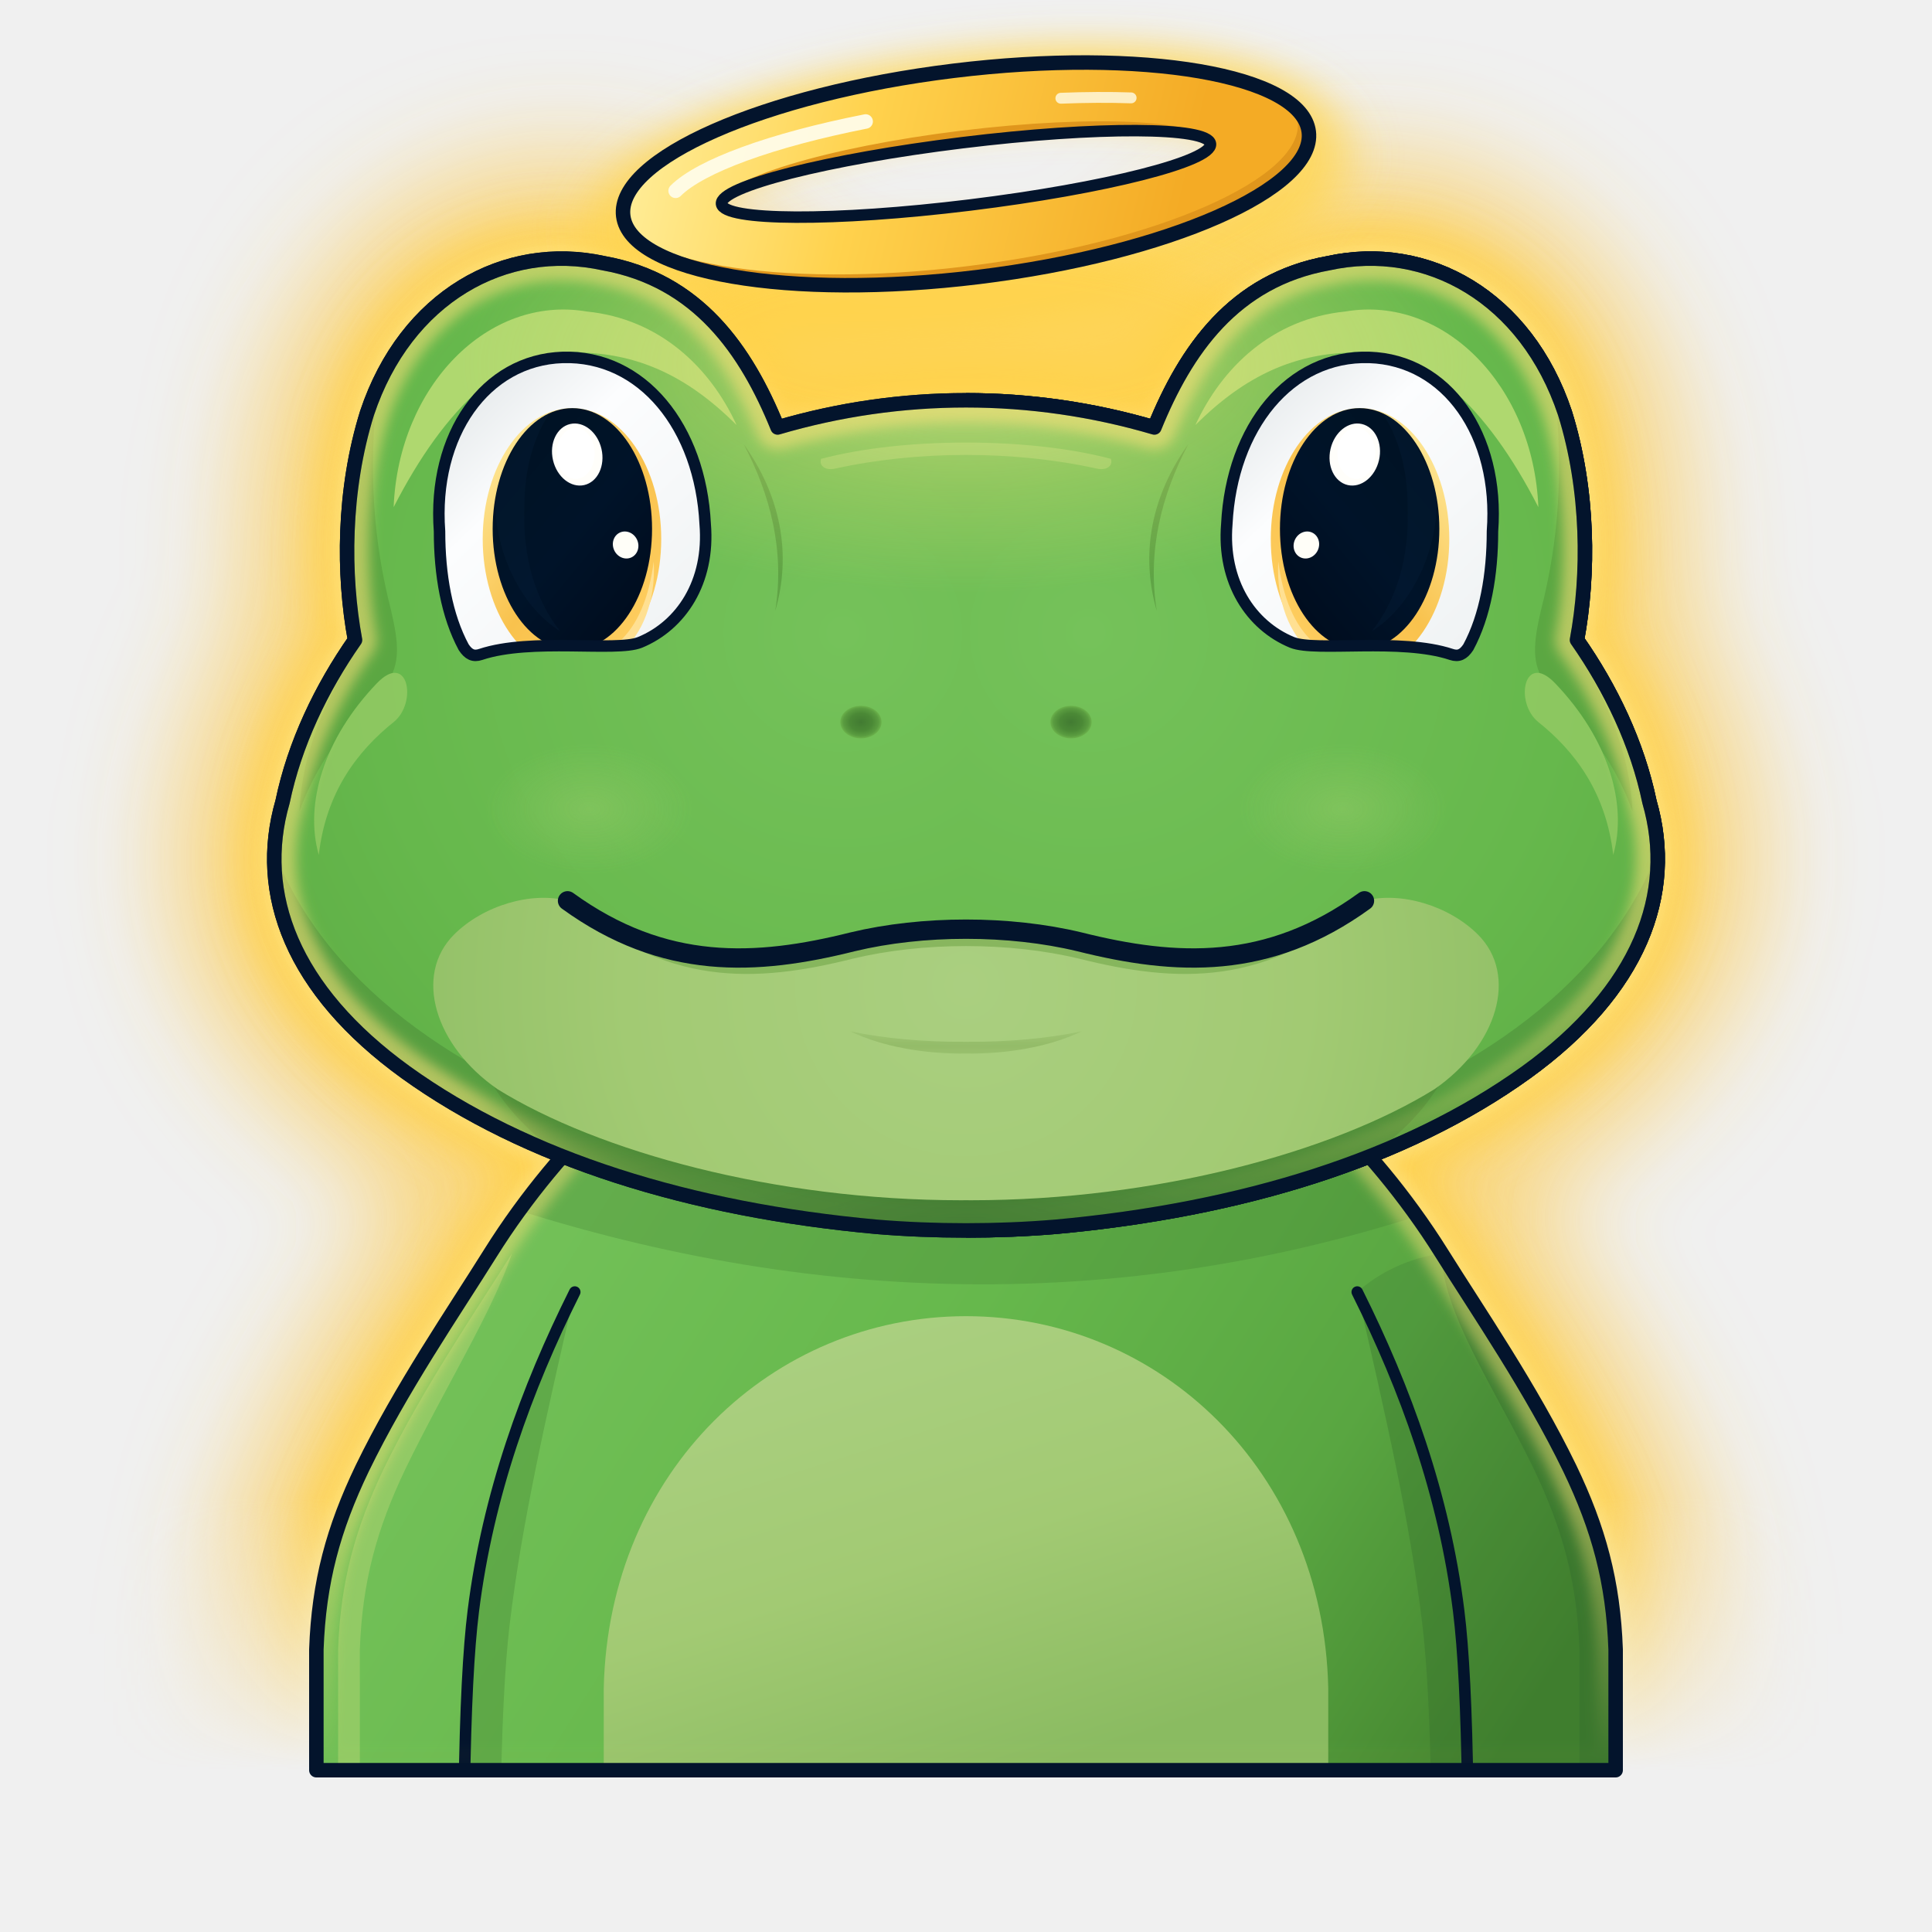
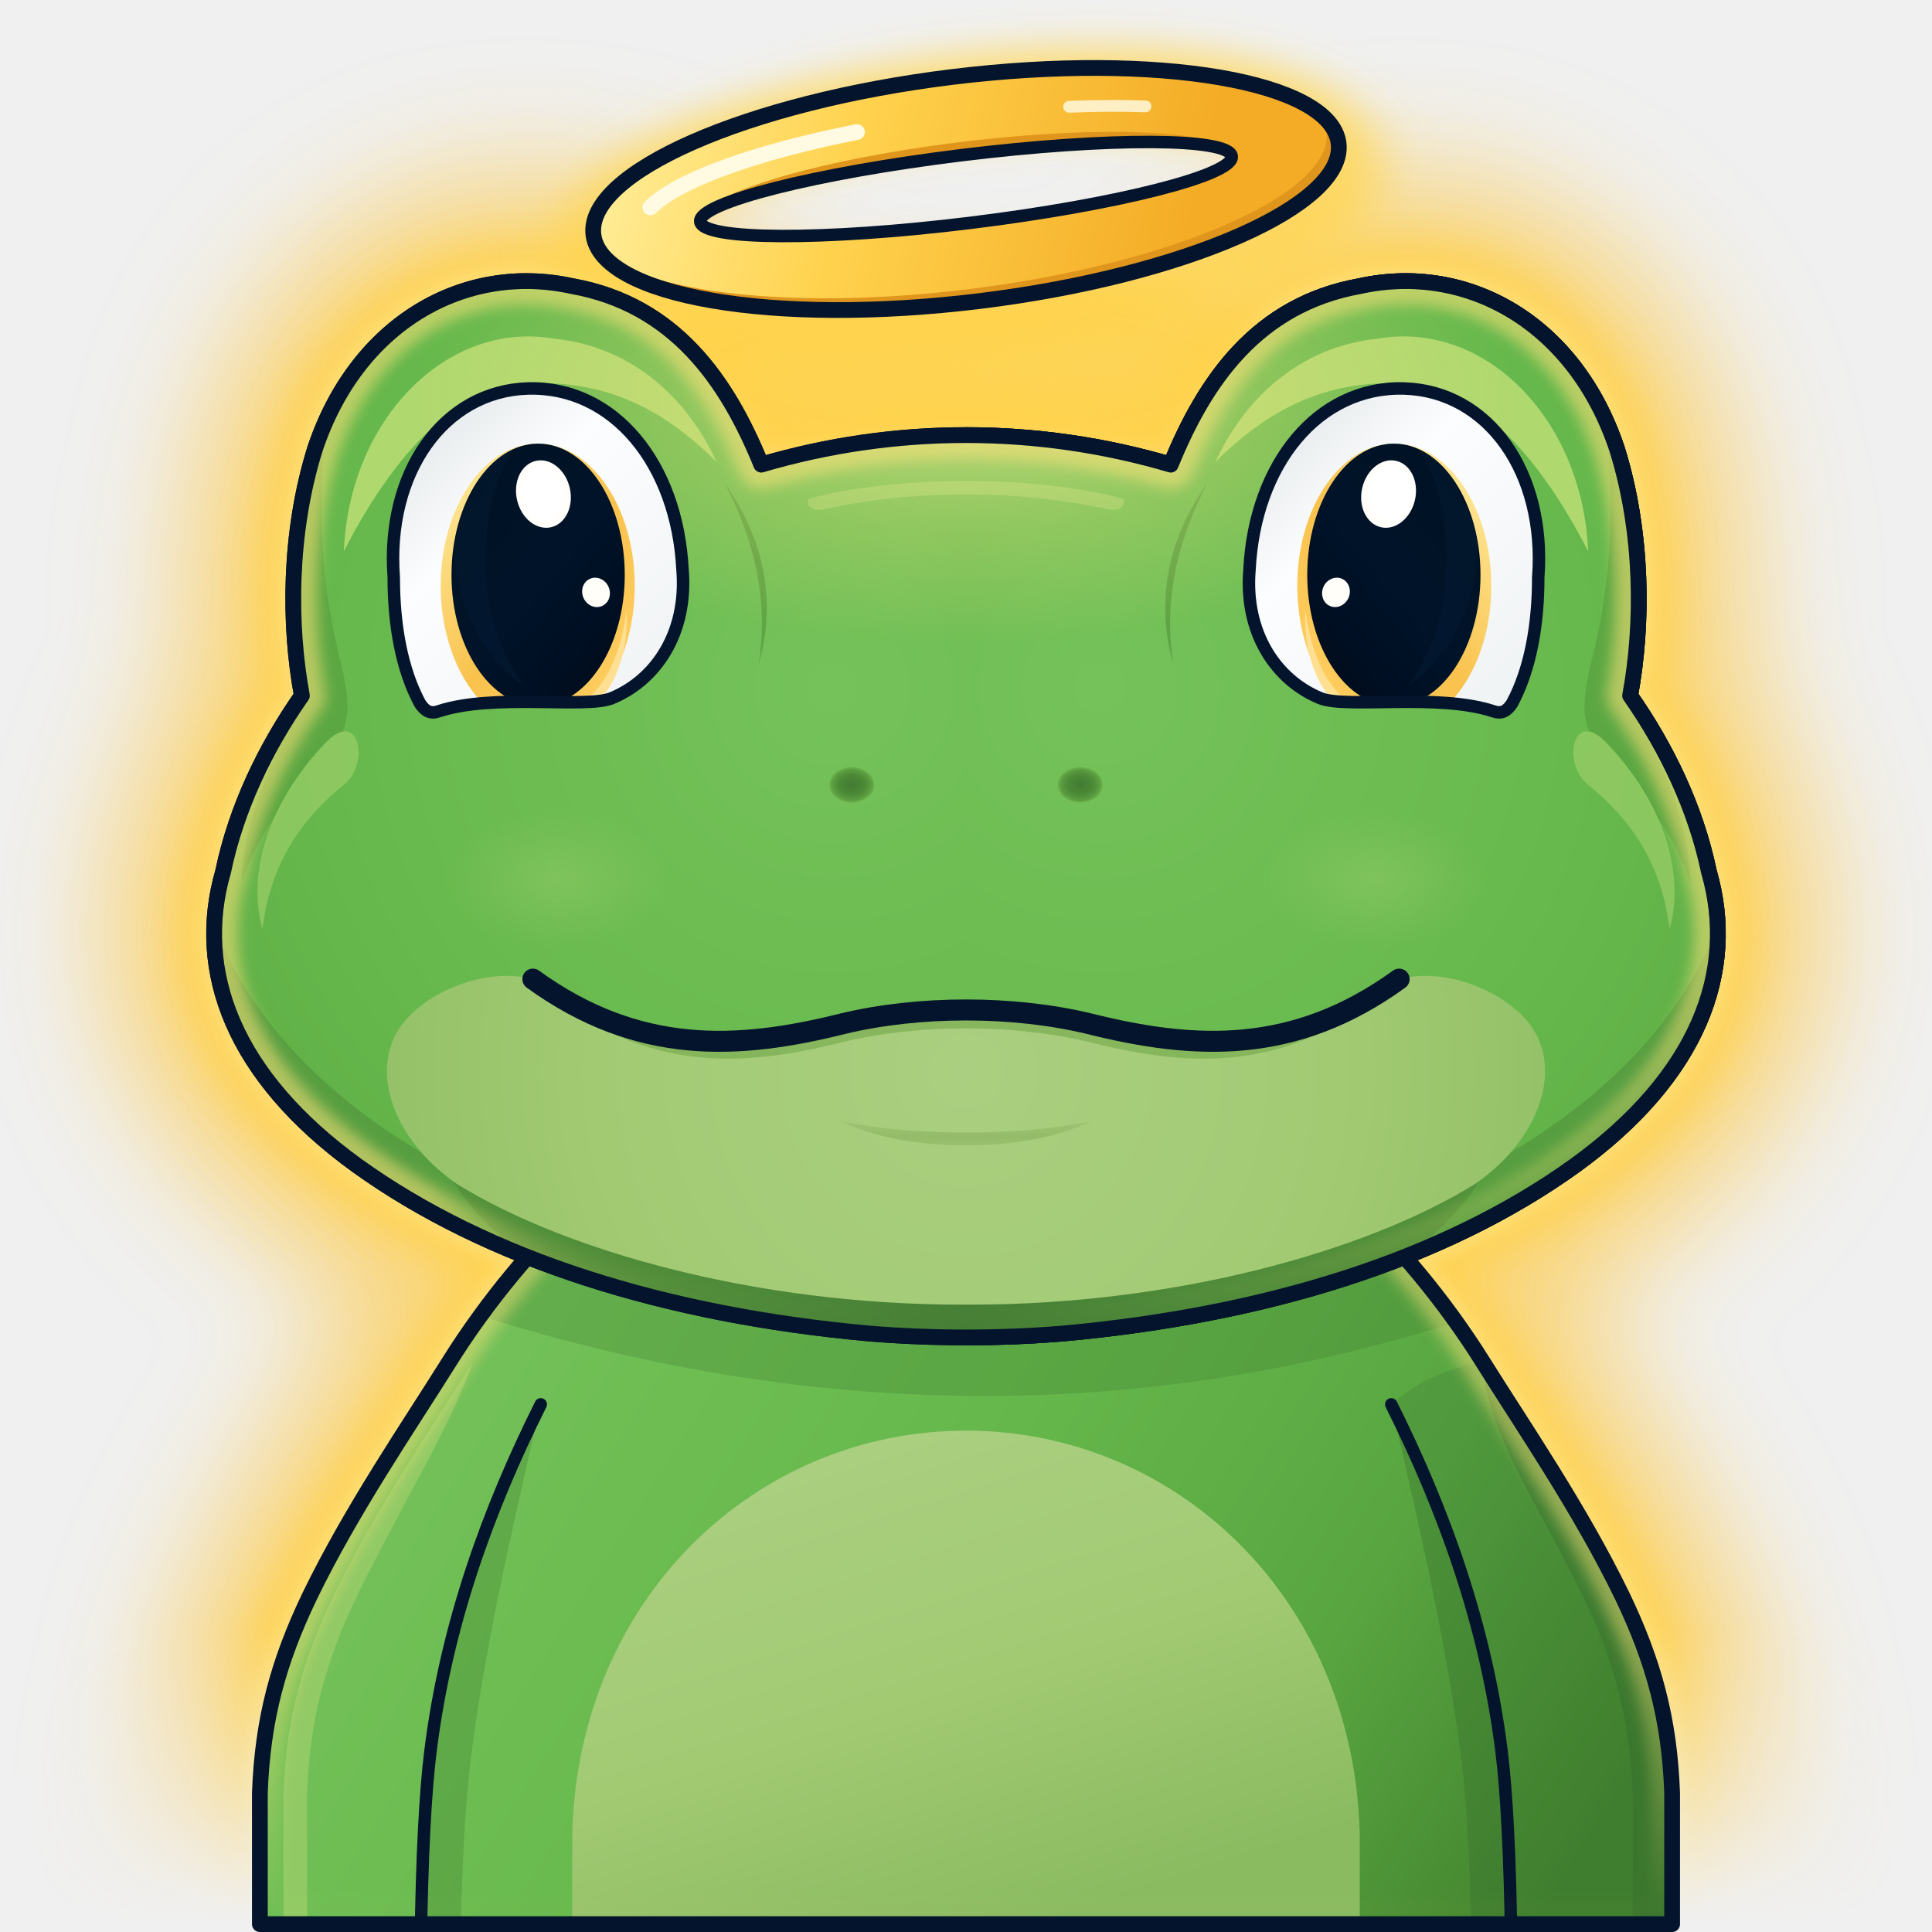
- <svg xmlns="http://www.w3.org/2000/svg" width="1000" height="1000" viewBox="100 17 800 800" role="img" aria-labelledby="icon-title icon-desc">
+ <svg xmlns="http://www.w3.org/2000/svg" width="1000" height="1000" viewBox="132 17 736 736" role="img" aria-labelledby="icon-title icon-desc">
  <defs>
    <linearGradient id="pupil" x1="0" y1="0" x2=".8" y2="1">
      <stop offset="0" stop-color="#001222" />
      <stop offset=".57" stop-color="#001329" />
      <stop offset="1" stop-color="#000c1d" />
    </linearGradient>
    <linearGradient id="edge-shade" x1="0" y1="0" x2=".8" y2="1">
      <stop offset="0" stop-color="#5c9f3d" />
      <stop offset=".63" stop-color="#488436" />
      <stop offset="1" stop-color="#2e5b28" />
    </linearGradient>
    <linearGradient id="eye-rim" x1="0" y1="0" x2=".85" y2="1">
      <stop offset="0" stop-color="#fff0a8" />
      <stop offset=".56" stop-color="#f9c24d" />
      <stop offset="1" stop-color="#ffcf62" />
    </linearGradient>
    <linearGradient id="eye-sclera" x1="0" y1="0" x2=".85" y2="1">
      <stop offset="0" stop-color="#dde2e4" />
      <stop offset=".4" stop-color="#fcfdfe" />
      <stop offset="1" stop-color="#f0f3f4" />
    </linearGradient>
    <linearGradient id="lip-shadow" x1="489" y1="442" x2="489" y2="458" gradientUnits="userSpaceOnUse">
      <stop stop-color="#729d47" stop-opacity=".1" />
      <stop offset=".5" stop-color="#729d47" stop-opacity=".38" />
      <stop offset="1" stop-color="#729d47" stop-opacity=".15" />
    </linearGradient>
    <linearGradient id="body-skin" x1="300" y1="500" x2="711" y2="760" gradientUnits="userSpaceOnUse">
      <stop offset="0" stop-color="#75c25a" />
      <stop offset=".42" stop-color="#66b84c" />
      <stop offset=".74" stop-color="#59a641" />
      <stop offset="1" stop-color="#43832e" />
    </linearGradient>
    <linearGradient id="belly" x1="470" y1="562" x2="530" y2="750" gradientUnits="userSpaceOnUse">
      <stop stop-color="#aacf80" />
      <stop offset=".5" stop-color="#a2ca73" />
      <stop offset="1" stop-color="#8abb61" />
    </linearGradient>
    <linearGradient id="fade" x1="0" y1="0" x2="0" y2="817" gradientUnits="userSpaceOnUse">
      <stop offset=".78" stop-color="#fff" />
      <stop offset=".918" stop-color="#fff" stop-opacity="0" />
    </linearGradient>
    <linearGradient id="gold" x1="357" y1="46" x2="585.8" y2="132" gradientUnits="userSpaceOnUse">
      <stop offset="0" stop-color="#fff2a6" />
      <stop offset=".45" stop-color="#ffd24d" />
      <stop offset="1" stop-color="#f4ab25" />
    </linearGradient>
    <radialGradient id="skin" cx="449" cy="279" r="470" gradientUnits="userSpaceOnUse">
      <stop offset="0" stop-color="#75c25a" />
      <stop offset=".42" stop-color="#66b84c" />
      <stop offset=".74" stop-color="#59a641" />
      <stop offset="1" stop-color="#43832e" />
    </radialGradient>
    <radialGradient id="nose-dimple">
      <stop stop-color="#427b32" />
      <stop offset=".55" stop-color="#4b8936" />
      <stop offset=".85" stop-color="#5a9c40" />
      <stop offset="1" stop-color="#6bb24b" />
    </radialGradient>
    <radialGradient id="cheek-light">
      <stop stop-color="#a2d16f" stop-opacity=".45" />
      <stop offset=".5" stop-color="#a2d16f" stop-opacity=".22" />
      <stop offset="1" stop-color="#a2d16f" stop-opacity="0" />
    </radialGradient>
    <radialGradient id="muzzle" cx="500" cy="425" r="283" gradientUnits="userSpaceOnUse">
      <stop stop-color="#aacf80" />
      <stop offset=".5" stop-color="#a2ca73" />
      <stop offset="1" stop-color="#8abb61" />
    </radialGradient>
    <radialGradient id="crown" cx="500" cy="168" r="210" gradientUnits="userSpaceOnUse" gradientTransform="translate(500 168) scale(1 .45) translate(-500 -168)">
      <stop offset="0" stop-color="#fff1a0" stop-opacity=".55" />
      <stop offset=".55" stop-color="#ffe680" stop-opacity=".22" />
      <stop offset="1" stop-color="#ffe680" stop-opacity="0" />
    </radialGradient>
    <clipPath id="head-clip">
      <path d="M 247 282 C 242 255 242 220 252 188 C 268 140 309 117 350 126 C 389 133 409 162 422 194 C 473 179 527 179 578 194 C 591 162 611 133 650 126 C 691 117 732 140 748 188 C 758 220 758 255 753 282 C 767 302 778 325 783 349 C 794 387 779 427 732 461 C 682 497 614 518 537 525 C 513 527 487 527 463 525 C 386 518 318 497 268 461 C 221 427 206 387 217 349 C 222 325 233 302 247 282 Z" />
    </clipPath>
    <clipPath id="body-clip">
      <path d="M 352 476 C 336 491 318 512 303 536 C 288 560 266 592 250 625 C 238 650 232 672 231 700 L 231 750 L 769 750 L 769 700 C 768 672 762 650 750 625 C 734 592 712 560 697 536 C 682 512 664 491 648 476 Z" />
    </clipPath>
    <clipPath id="ring-clip">
      <path d="M 357 89 A 143 43 0 1 0 643 89 A 143 43 0 1 0 357 89 Z M 398 89 A 102 13 0 1 1 602 89 A 102 13 0 1 1 398 89 Z" clip-rule="evenodd" />
    </clipPath>
    <filter id="blur-wide" x="100" y="17" width="800" height="800" filterUnits="userSpaceOnUse">
      <feGaussianBlur stdDeviation="22" />
    </filter>
    <filter id="blur-mid" x="100" y="17" width="800" height="800" filterUnits="userSpaceOnUse">
      <feGaussianBlur stdDeviation="9" />
    </filter>
    <filter id="blur-tight" x="100" y="17" width="800" height="800" filterUnits="userSpaceOnUse">
      <feGaussianBlur stdDeviation="2.5" />
    </filter>
    <mask id="aura-fade" x="100" y="17" width="800" height="800" maskUnits="userSpaceOnUse">
      <rect x="100" y="17" width="800" height="800" fill="url(#fade)" />
    </mask>
    <mask id="rim-fade" x="100" y="17" width="800" height="800" maskUnits="userSpaceOnUse">
      <rect x="100" y="17" width="800" height="800" fill="#fff" />
      <path d="M 806 352 C 796 398 778 423.67 737 451 C 653 507 465 526 341 479 C 326.81 473.65 313.43 467.59 301 460.83 C 325 508 399 531 463 537 C 536 544 620 530 686 507 C 752 486 798 450 808 407 Z" fill="#000" filter="url(#blur-mid)" />
    </mask>
    <clipPath id="mirror-half">
      <rect x="-4500" y="-5000" width="5000" height="10000" />
    </clipPath>
  </defs>
  <g stroke-linejoin="round" mask="url(#aura-fade)">
    <g opacity=".6" fill="#ffc531" stroke="#ffc531" stroke-width="84" filter="url(#blur-wide)">
      <path d="M 247 282 C 242 255 242 220 252 188 C 268 140 309 117 350 126 C 389 133 409 162 422 194 C 473 179 527 179 578 194 C 591 162 611 133 650 126 C 691 117 732 140 748 188 C 758 220 758 255 753 282 C 767 302 778 325 783 349 C 794 387 779 427 732 461 C 682 497 614 518 537 525 C 513 527 487 527 463 525 C 386 518 318 497 268 461 C 221 427 206 387 217 349 C 222 325 233 302 247 282 Z" />
      <path d="M 352 476 C 336 491 318 512 303 536 C 288 560 266 592 250 625 C 238 650 232 672 231 700 L 231 750 L 769 750 L 769 700 C 768 672 762 650 750 625 C 734 592 712 560 697 536 C 682 512 664 491 648 476 Z" />
    </g>
    <g opacity=".8" fill="#ffd24a" stroke="#ffd24a" stroke-width="30" filter="url(#blur-mid)">
      <path d="M 247 282 C 242 255 242 220 252 188 C 268 140 309 117 350 126 C 389 133 409 162 422 194 C 473 179 527 179 578 194 C 591 162 611 133 650 126 C 691 117 732 140 748 188 C 758 220 758 255 753 282 C 767 302 778 325 783 349 C 794 387 779 427 732 461 C 682 497 614 518 537 525 C 513 527 487 527 463 525 C 386 518 318 497 268 461 C 221 427 206 387 217 349 C 222 325 233 302 247 282 Z" />
      <path d="M 352 476 C 336 491 318 512 303 536 C 288 560 266 592 250 625 C 238 650 232 672 231 700 L 231 750 L 769 750 L 769 700 C 768 672 762 650 750 625 C 734 592 712 560 697 536 C 682 512 664 491 648 476 Z" />
    </g>
    <g opacity=".5" fill="#ffe78a" stroke="#ffe78a" stroke-width="12" filter="url(#blur-tight)">
      <path d="M 247 282 C 242 255 242 220 252 188 C 268 140 309 117 350 126 C 389 133 409 162 422 194 C 473 179 527 179 578 194 C 591 162 611 133 650 126 C 691 117 732 140 748 188 C 758 220 758 255 753 282 C 767 302 778 325 783 349 C 794 387 779 427 732 461 C 682 497 614 518 537 525 C 513 527 487 527 463 525 C 386 518 318 497 268 461 C 221 427 206 387 217 349 C 222 325 233 302 247 282 Z" />
      <path d="M 352 476 C 336 491 318 512 303 536 C 288 560 266 592 250 625 C 238 650 232 672 231 700 L 231 750 L 769 750 L 769 700 C 768 672 762 650 750 625 C 734 592 712 560 697 536 C 682 512 664 491 648 476 Z" />
    </g>
  </g>
  <g transform="rotate(-7 500 89)" opacity=".85" filter="url(#blur-mid)">
    <path d="M 357 89 A 143 43 0 1 0 643 89 A 143 43 0 1 0 357 89 Z" transform="translate(0 8)" fill="none" stroke="#ffd54f" stroke-width="30" />
  </g>
  <ellipse cx="500" cy="158" rx="125" ry="42" opacity=".8" fill="#ffd24a" filter="url(#blur-mid)" />
  <g stroke="#03142c" stroke-linecap="round" stroke-linejoin="round" stroke-width="6">
    <g id="body">
      <path d="M 352 476 C 336 491 318 512 303 536 C 288 560 266 592 250 625 C 238 650 232 672 231 700 L 231 750 L 769 750 L 769 700 C 768 672 762 650 750 625 C 734 592 712 560 697 536 C 682 512 664 491 648 476 Z" fill="url(#body-skin)" stroke="none" />
      <g stroke="none" clip-path="url(#body-clip)">
        <path d="M 697 536 C 712 560 734 592 750 625 C 762 650 768 672 769 700 L 769 900 L 707 900 C 709 780 708 716 704 684 C 698 636 682 592 662 552 C 671 544 683 538 697 536 Z" opacity=".22" fill="#346c2d" />
        <path d="M 312 536 C 297 560 275 592 259 625 C 247 650 241 672 240 700 L 240 900 L 249 900 L 249 700 C 250 672 256 650 268 625 C 284 592 304 560 312 536 Z" opacity=".7" fill="#a0cf6b" />
        <path d="M 697 536 C 724 560 746 592 762 625 C 774 650 780 672 781 700 L 781 900 L 754 900 L 754 700 C 753 672 747 650 735 625 C 719 592 697 560 697 536 Z" opacity=".45" fill="#346c2d" />
        <path d="M 338 552 C 318 592 302 636 296 684 C 292 716 291 780 293 900 L 308 900 C 306 790 307 724 311 690 C 316 648 326 604 338 552 Z" opacity=".32" fill="#3f7d2e" />
        <path d="M 662 552 C 682 592 698 636 704 684 C 708 716 709 780 707 900 L 692 900 C 694 790 693 724 689 690 C 684 648 674 604 662 552 Z" opacity=".35" fill="#346e2c" />
        <path d="M 500 562 C 420 562 352 626 350 716 L 350 760 L 650 760 L 650 716 C 648 626 580 562 500 562 Z" fill="url(#belly)" />
        <path d="M 296 468 C 417 528 588 536 712 468 L 712 512 C 567 565 426 557 296 512 Z" opacity=".28" fill="#3e7930" />
      </g>
      <g clip-path="url(#body-clip)">
        <path d="M 338 552 C 318 592 302 636 296 684 C 292 716 291 780 293 900" fill="none" stroke-width="4.75" />
        <path d="M 662 552 C 682 592 698 636 704 684 C 708 716 709 780 707 900" fill="none" stroke-width="4.75" />
      </g>
      <g id="outfit-body" clip-path="url(#body-clip)">
        <g mask="url(#aura-fade)">
          <path d="M 352 476 C 336 491 318 512 303 536 C 288 560 266 592 250 625 C 238 650 232 672 231 700 L 231 750 L 769 750 L 769 700 C 768 672 762 650 750 625 C 734 592 712 560 697 536 C 682 512 664 491 648 476 Z" opacity=".45" fill="none" stroke="#ffe27a" stroke-width="16" filter="url(#blur-tight)" />
        </g>
      </g>
      <path d="M 352 476 C 336 491 318 512 303 536 C 288 560 266 592 250 625 C 238 650 232 672 231 700 L 231 750 L 769 750 L 769 700 C 768 672 762 650 750 625 C 734 592 712 560 697 536 C 682 512 664 491 648 476 Z" fill="none" stroke="#03142c" />
    </g>
    <g id="head">
      <path d="M 247 282 C 242 255 242 220 252 188 C 268 140 309 117 350 126 C 389 133 409 162 422 194 C 473 179 527 179 578 194 C 591 162 611 133 650 126 C 691 117 732 140 748 188 C 758 220 758 255 753 282 C 767 302 778 325 783 349 C 794 387 779 427 732 461 C 682 497 614 518 537 525 C 513 527 487 527 463 525 C 386 518 318 497 268 461 C 221 427 206 387 217 349 C 222 325 233 302 247 282 Z" fill="url(#skin)" stroke="#03142c" />
      <g stroke="none" clip-path="url(#head-clip)">
        <path d="M 208 352 C 222 410 272 453 341 479 C 465 526 640.56 500.65 724.56 444.65 C 765.56 417.32 781.5 396.96 791.5 350.96 C 798.5 416.96 777.88 459.33 717.88 489.33 C 627.88 538.33 458 562 328 515 C 245 485 195 433 196 386 Z" opacity=".45" fill="#488436" />
        <path d="M 263 227 C 265 177 302 139 343 146 C 373 149 394 169 405 193 C 384 172 364 164 342 163 C 311 159 284 186 263 227 Z" fill="#afd86f" />
        <path d="M 440 207 C 474 198 526 198 560 207 C 561 210 558 212 554 211 C 520 203.5 480 203.5 446 211 C 442 212 439 210 440 207 Z" opacity=".65" fill="#a2d370" stroke="none" stroke-linecap="round" stroke-width="8" />
        <path d="M 408 201 C 423 222 428 246 421 270 C 425 245 419 222 408 201 Z" opacity=".55" fill="#518d37" stroke="none" />
        <path d="M 255 183 C 239 220 245 260 250 281 C 234 308 225 329 224 353 C 233 328 247 315 260 300 C 266 292 265 283 262 270 C 254 239 253 211 256 180 Z" opacity=".5" fill="#4f9637" stroke="none" />
        <path d="M 256 300 C 234 323 226 350 232 371 C 235 345 248 328 263 316 C 273 308 269 286.4 256 300 Z" fill="url(#skin)" />
        <path d="M 256 300 C 234 323 226 350 232 371 C 235 345 248 328 263 316 C 273 308 269 286.4 256 300 Z" opacity=".65" fill="#a0cf6a" />
        <path d="M 791.5 350.96 C 781.5 396.96 765.56 417.32 724.56 444.65 C 640.56 500.65 465 526 341 479 C 326.81 473.65 313.43 467.59 301 460.83 C 325 508 399 531 463 537 C 536 544 614.08 524.37 680.08 501.37 C 746.08 480.37 784.23 446.56 794.23 403.56 Z" opacity=".86" fill="url(#edge-shade)" stroke="none" />
        <path d="M 335 390 C 375 419 413 417 453 407 C 482 400 518 400 547 407 C 587 417 625 419 665 390 C 680 386 700 392 712 404 C 728.8 420.8 720 450 692 467 C 651 493 575 514 498 514 C 421 514 348 494 306 468 C 280 450 271.2 420.8 288 404 C 300 392 320 386 335 390 Z" fill="url(#muzzle)" />
        <path d="M 335 390 C 375 419 413 417 453 407 C 482 400 518 400 547 407 C 587 417 625 419 665 390 C 625 426 587 424 547 414 C 518 407 482 407 453 414 C 413 424 375 426 335 390 Z" opacity=".6" fill="#72a749" />
        <ellipse cx="344" cy="352" rx="43" ry="27" opacity=".8" fill="url(#cheek-light)" />
        <path d="M 452 444 C 480 450 519 450 548 443 C 522 456 479 457 452 444 Z" fill="url(#lip-shadow)" />
        <ellipse cx="500" cy="168" rx="210" ry="95" fill="url(#crown)" />
      </g>
      <g transform="matrix(-1 0 0 1 1000 0)">
        <g clip-path="url(#mirror-half)">
          <path d="M 247 282 C 242 255 242 220 252 188 C 268 140 309 117 350 126 C 389 133 409 162 422 194 C 473 179 527 179 578 194 C 591 162 611 133 650 126 C 691 117 732 140 748 188 C 758 220 758 255 753 282 C 767 302 778 325 783 349 C 794 387 779 427 732 461 C 682 497 614 518 537 525 C 513 527 487 527 463 525 C 386 518 318 497 268 461 C 221 427 206 387 217 349 C 222 325 233 302 247 282 Z" fill="url(#skin)" stroke="#03142c" />
          <g stroke="none" clip-path="url(#head-clip)">
            <path d="M 208 352 C 222 410 272 453 341 479 C 465 526 640.56 500.65 724.56 444.65 C 765.56 417.32 781.5 396.96 791.5 350.96 C 798.5 416.96 777.88 459.33 717.88 489.33 C 627.88 538.33 458 562 328 515 C 245 485 195 433 196 386 Z" opacity=".45" fill="#488436" />
            <path d="M 263 227 C 265 177 302 139 343 146 C 373 149 394 169 405 193 C 384 172 364 164 342 163 C 311 159 284 186 263 227 Z" fill="#afd86f" />
            <path d="M 440 207 C 474 198 526 198 560 207 C 561 210 558 212 554 211 C 520 203.5 480 203.5 446 211 C 442 212 439 210 440 207 Z" opacity=".65" fill="#a2d370" stroke="none" stroke-linecap="round" stroke-width="8" />
            <path d="M 408 201 C 423 222 428 246 421 270 C 425 245 419 222 408 201 Z" opacity=".55" fill="#518d37" stroke="none" />
            <path d="M 255 183 C 239 220 245 260 250 281 C 234 308 225 329 224 353 C 233 328 247 315 260 300 C 266 292 265 283 262 270 C 254 239 253 211 256 180 Z" opacity=".5" fill="#4f9637" stroke="none" />
            <path d="M 256 300 C 234 323 226 350 232 371 C 235 345 248 328 263 316 C 273 308 269 286.4 256 300 Z" fill="url(#skin)" />
            <path d="M 256 300 C 234 323 226 350 232 371 C 235 345 248 328 263 316 C 273 308 269 286.4 256 300 Z" opacity=".65" fill="#a0cf6a" />
            <path d="M 791.5 350.96 C 781.5 396.96 765.56 417.32 724.56 444.65 C 640.56 500.65 465 526 341 479 C 326.81 473.65 313.43 467.59 301 460.83 C 325 508 399 531 463 537 C 536 544 614.08 524.37 680.08 501.37 C 746.08 480.37 784.23 446.56 794.23 403.56 Z" opacity=".86" fill="url(#edge-shade)" stroke="none" />
            <path d="M 335 390 C 375 419 413 417 453 407 C 482 400 518 400 547 407 C 587 417 625 419 665 390 C 680 386 700 392 712 404 C 728.8 420.8 720 450 692 467 C 651 493 575 514 498 514 C 421 514 348 494 306 468 C 280 450 271.2 420.8 288 404 C 300 392 320 386 335 390 Z" fill="url(#muzzle)" />
            <path d="M 335 390 C 375 419 413 417 453 407 C 482 400 518 400 547 407 C 587 417 625 419 665 390 C 625 426 587 424 547 414 C 518 407 482 407 453 414 C 413 424 375 426 335 390 Z" opacity=".6" fill="#72a749" />
            <ellipse cx="344" cy="352" rx="43" ry="27" opacity=".8" fill="url(#cheek-light)" />
            <path d="M 452 444 C 480 450 519 450 548 443 C 522 456 479 457 452 444 Z" fill="url(#lip-shadow)" />
            <ellipse cx="500" cy="168" rx="210" ry="95" fill="url(#crown)" />
          </g>
        </g>
      </g>
      <g id="eyes">
        <g id="left-eye">
          <clipPath id="left-eye-aperture">
            <path d="M 282 237 C 279 197 301 166 333 165 C 366 164 390 194 392 234 C 394 258 382 276 365 283 C 355 287 320 281 299 288 C 296 289 294 288 292 285 C 285 272 282 255 282 237 Z" />
          </clipPath>
          <path d="M 282 237 C 279 197 301 166 333 165 C 366 164 390 194 392 234 C 394 258 382 276 365 283 C 355 287 320 281 299 288 C 296 289 294 288 292 285 C 285 272 282 255 282 237 Z" fill="url(#eye-sclera)" stroke="none" />
          <g stroke="none" clip-path="url(#left-eye-aperture)">
            <ellipse cx="336.84" cy="240.2" rx="36.96" ry="54.2" fill="url(#eye-rim)" />
            <path d="M 304 236 A 33 50 0 1 0 370 236 A 33 50 0 1 0 304 236 Z" fill="url(#pupil)" />
            <path d="M 310.68 207.77 C 314.37 198.15 320.84 190.93 327.3 188.52 C 320.84 198.15 317.14 211.78 317.14 226.22 C 316.22 247.88 321.76 265.53 331.92 278.36 C 318.07 269.54 308.83 252.69 306.06 235.85 C 304.22 226.22 305.14 216.6 310.68 207.77 Z" opacity=".25" fill="#092440" />
            <path d="M 370.69 249.48 C 371.62 265.53 366.08 279.97 356.84 287.18 C 345.76 295.21 333.76 290.39 325.45 283.98 C 336.53 290.39 347.61 289.59 355.92 283.17 C 364.23 275.96 368.85 263.92 370.69 249.48 Z" fill="#ffe092" />
            <ellipse cx="339.02" cy="205.21" rx="10.3" ry="12.97" transform="rotate(-13 339.02 205.21)" fill="#fffefa" />
            <ellipse cx="338.38" cy="204.73" rx="7.85" ry="10.59" fill="#fff" />
            <ellipse cx="359.06" cy="242.67" rx="5.21" ry="5.67" transform="rotate(-24.75 359.06 242.67)" fill="#fffef8" />
          </g>
          <path d="M 282 237 C 279 197 301 166 333 165 C 366 164 390 194 392 234 C 394 258 382 276 365 283 C 355 287 320 281 299 288 C 296 289 294 288 292 285 C 285 272 282 255 282 237 Z" fill="none" stroke="#03142c" stroke-width="4.75" />
        </g>
        <g id="right-eye">
          <clipPath id="right-eye-aperture">
            <path d="M 718 237 C 721 197 699 166 667 165 C 634 164 610 194 608 234 C 606 258 618 276 635 283 C 645 287 680 281 701 288 C 704 289 706 288 708 285 C 715 272 718 255 718 237 Z" />
          </clipPath>
          <path d="M 718 237 C 721 197 699 166 667 165 C 634 164 610 194 608 234 C 606 258 618 276 635 283 C 645 287 680 281 701 288 C 704 289 706 288 708 285 C 715 272 718 255 718 237 Z" fill="url(#eye-sclera)" stroke="none" />
          <g stroke="none" clip-path="url(#right-eye-aperture)">
            <ellipse cx="662.84" cy="240.2" rx="36.96" ry="54.2" fill="url(#eye-rim)" transform="matrix(-1 0 0 1 1326 0)" />
            <path d="M 630 236 A 33 50 0 1 0 696 236 A 33 50 0 1 0 630 236 Z" fill="url(#pupil)" transform="matrix(-1 0 0 1 1326 0)" />
            <path d="M 636.68 207.77 C 640.37 198.15 646.84 190.93 653.3 188.52 C 646.84 198.15 643.14 211.78 643.14 226.22 C 642.22 247.88 647.76 265.53 657.92 278.36 C 644.07 269.54 634.83 252.69 632.06 235.85 C 630.22 226.22 631.14 216.6 636.68 207.77 Z" opacity=".25" fill="#092440" transform="matrix(-1 0 0 1 1326 0)" />
            <path d="M 696.69 249.48 C 697.62 265.53 692.08 279.97 682.84 287.18 C 671.76 295.21 659.76 290.39 651.45 283.98 C 662.53 290.39 673.61 289.59 681.92 283.17 C 690.23 275.96 694.85 263.92 696.69 249.48 Z" fill="#ffe092" transform="matrix(-1 0 0 1 1326 0)" />
            <ellipse cx="665.02" cy="205.21" rx="10.3" ry="12.97" transform="matrix(-1 0 0 1 1326 0) rotate(-13 665.02 205.21)" fill="#fffefa" />
            <ellipse cx="664.38" cy="204.73" rx="7.85" ry="10.59" fill="#fff" transform="matrix(-1 0 0 1 1326 0)" />
            <ellipse cx="685.06" cy="242.67" rx="5.21" ry="5.67" transform="matrix(-1 0 0 1 1326 0) rotate(-24.75 685.06 242.67)" fill="#fffef8" />
          </g>
          <path d="M 718 237 C 721 197 699 166 667 165 C 634 164 610 194 608 234 C 606 258 618 276 635 283 C 645 287 680 281 701 288 C 704 289 706 288 708 285 C 715 272 718 255 718 237 Z" fill="none" stroke="#03142c" stroke-width="4.75" />
        </g>
      </g>
      <g id="expression" fill="none">
        <g id="nose" fill="url(#nose-dimple)" stroke="none">
          <path d="M 447.95 316 A 8.55 6.75 0 1 0 465.05 316 A 8.55 6.75 0 1 0 447.95 316 Z" />
          <path d="M 534.95 316 A 8.55 6.75 0 1 0 552.05 316 A 8.55 6.75 0 1 0 534.95 316 Z" />
        </g>
        <path id="profile-smile" d="M 335 390 C 375 419 413 417 453 407 C 482 400 518 400 547 407 C 587 417 625 419 665 390" fill="none" stroke="#03142c" stroke-linecap="round" stroke-width="8" />
      </g>
      <g stroke="none" clip-path="url(#head-clip)">
        <g mask="url(#rim-fade)">
          <path d="M 247 282 C 242 255 242 220 252 188 C 268 140 309 117 350 126 C 389 133 409 162 422 194 C 473 179 527 179 578 194 C 591 162 611 133 650 126 C 691 117 732 140 748 188 C 758 220 758 255 753 282 C 767 302 778 325 783 349 C 794 387 779 427 732 461 C 682 497 614 518 537 525 C 513 527 487 527 463 525 C 386 518 318 497 268 461 C 221 427 206 387 217 349 C 222 325 233 302 247 282 Z" opacity=".55" fill="none" stroke="#ffe27a" stroke-width="18" filter="url(#blur-tight)" />
        </g>
      </g>
      <path d="M 247 282 C 242 255 242 220 252 188 C 268 140 309 117 350 126 C 389 133 409 162 422 194 C 473 179 527 179 578 194 C 591 162 611 133 650 126 C 691 117 732 140 748 188 C 758 220 758 255 753 282 C 767 302 778 325 783 349 C 794 387 779 427 732 461 C 682 497 614 518 537 525 C 513 527 487 527 463 525 C 386 518 318 497 268 461 C 221 427 206 387 217 349 C 222 325 233 302 247 282 Z" fill="none" stroke="#03142c" />
    </g>
    <g transform="rotate(-7 500 89)">
      <path d="M 357 89 A 143 43 0 1 0 643 89 A 143 43 0 1 0 357 89 Z M 398 89 A 102 13 0 1 1 602 89 A 102 13 0 1 1 398 89 Z" fill="#e0961c" fill-rule="evenodd" stroke="none" />
      <g clip-path="url(#ring-clip)">
        <path d="M 357 89 A 143 43 0 1 0 643 89 A 143 43 0 1 0 357 89 Z M 402 94 A 102 18 0 0 1 606 94 A 102 13 0 0 1 402 94 Z" transform="translate(-4 -5)" fill="url(#gold)" fill-rule="evenodd" stroke="none" />
      </g>
      <path d="M 379.8 81.3 A 125 28 0 0 1 461.4 62.4" opacity=".95" fill="none" stroke="#fffce8" stroke-linecap="round" stroke-width="6" />
      <path d="M 542.8 62.7 A 125 28 0 0 1 571.7 66.1" opacity=".8" fill="none" stroke="#fffce8" stroke-linecap="round" stroke-width="4.5" />
      <path d="M 357 89 A 143 43 0 1 0 643 89 A 143 43 0 1 0 357 89 Z" fill="none" stroke="#03142c" stroke-width="6" />
      <path d="M 398 89 A 102 13 0 1 1 602 89 A 102 13 0 1 1 398 89 Z" fill="none" stroke="#03142c" stroke-width="4.75" />
    </g>
  </g>
</svg>
